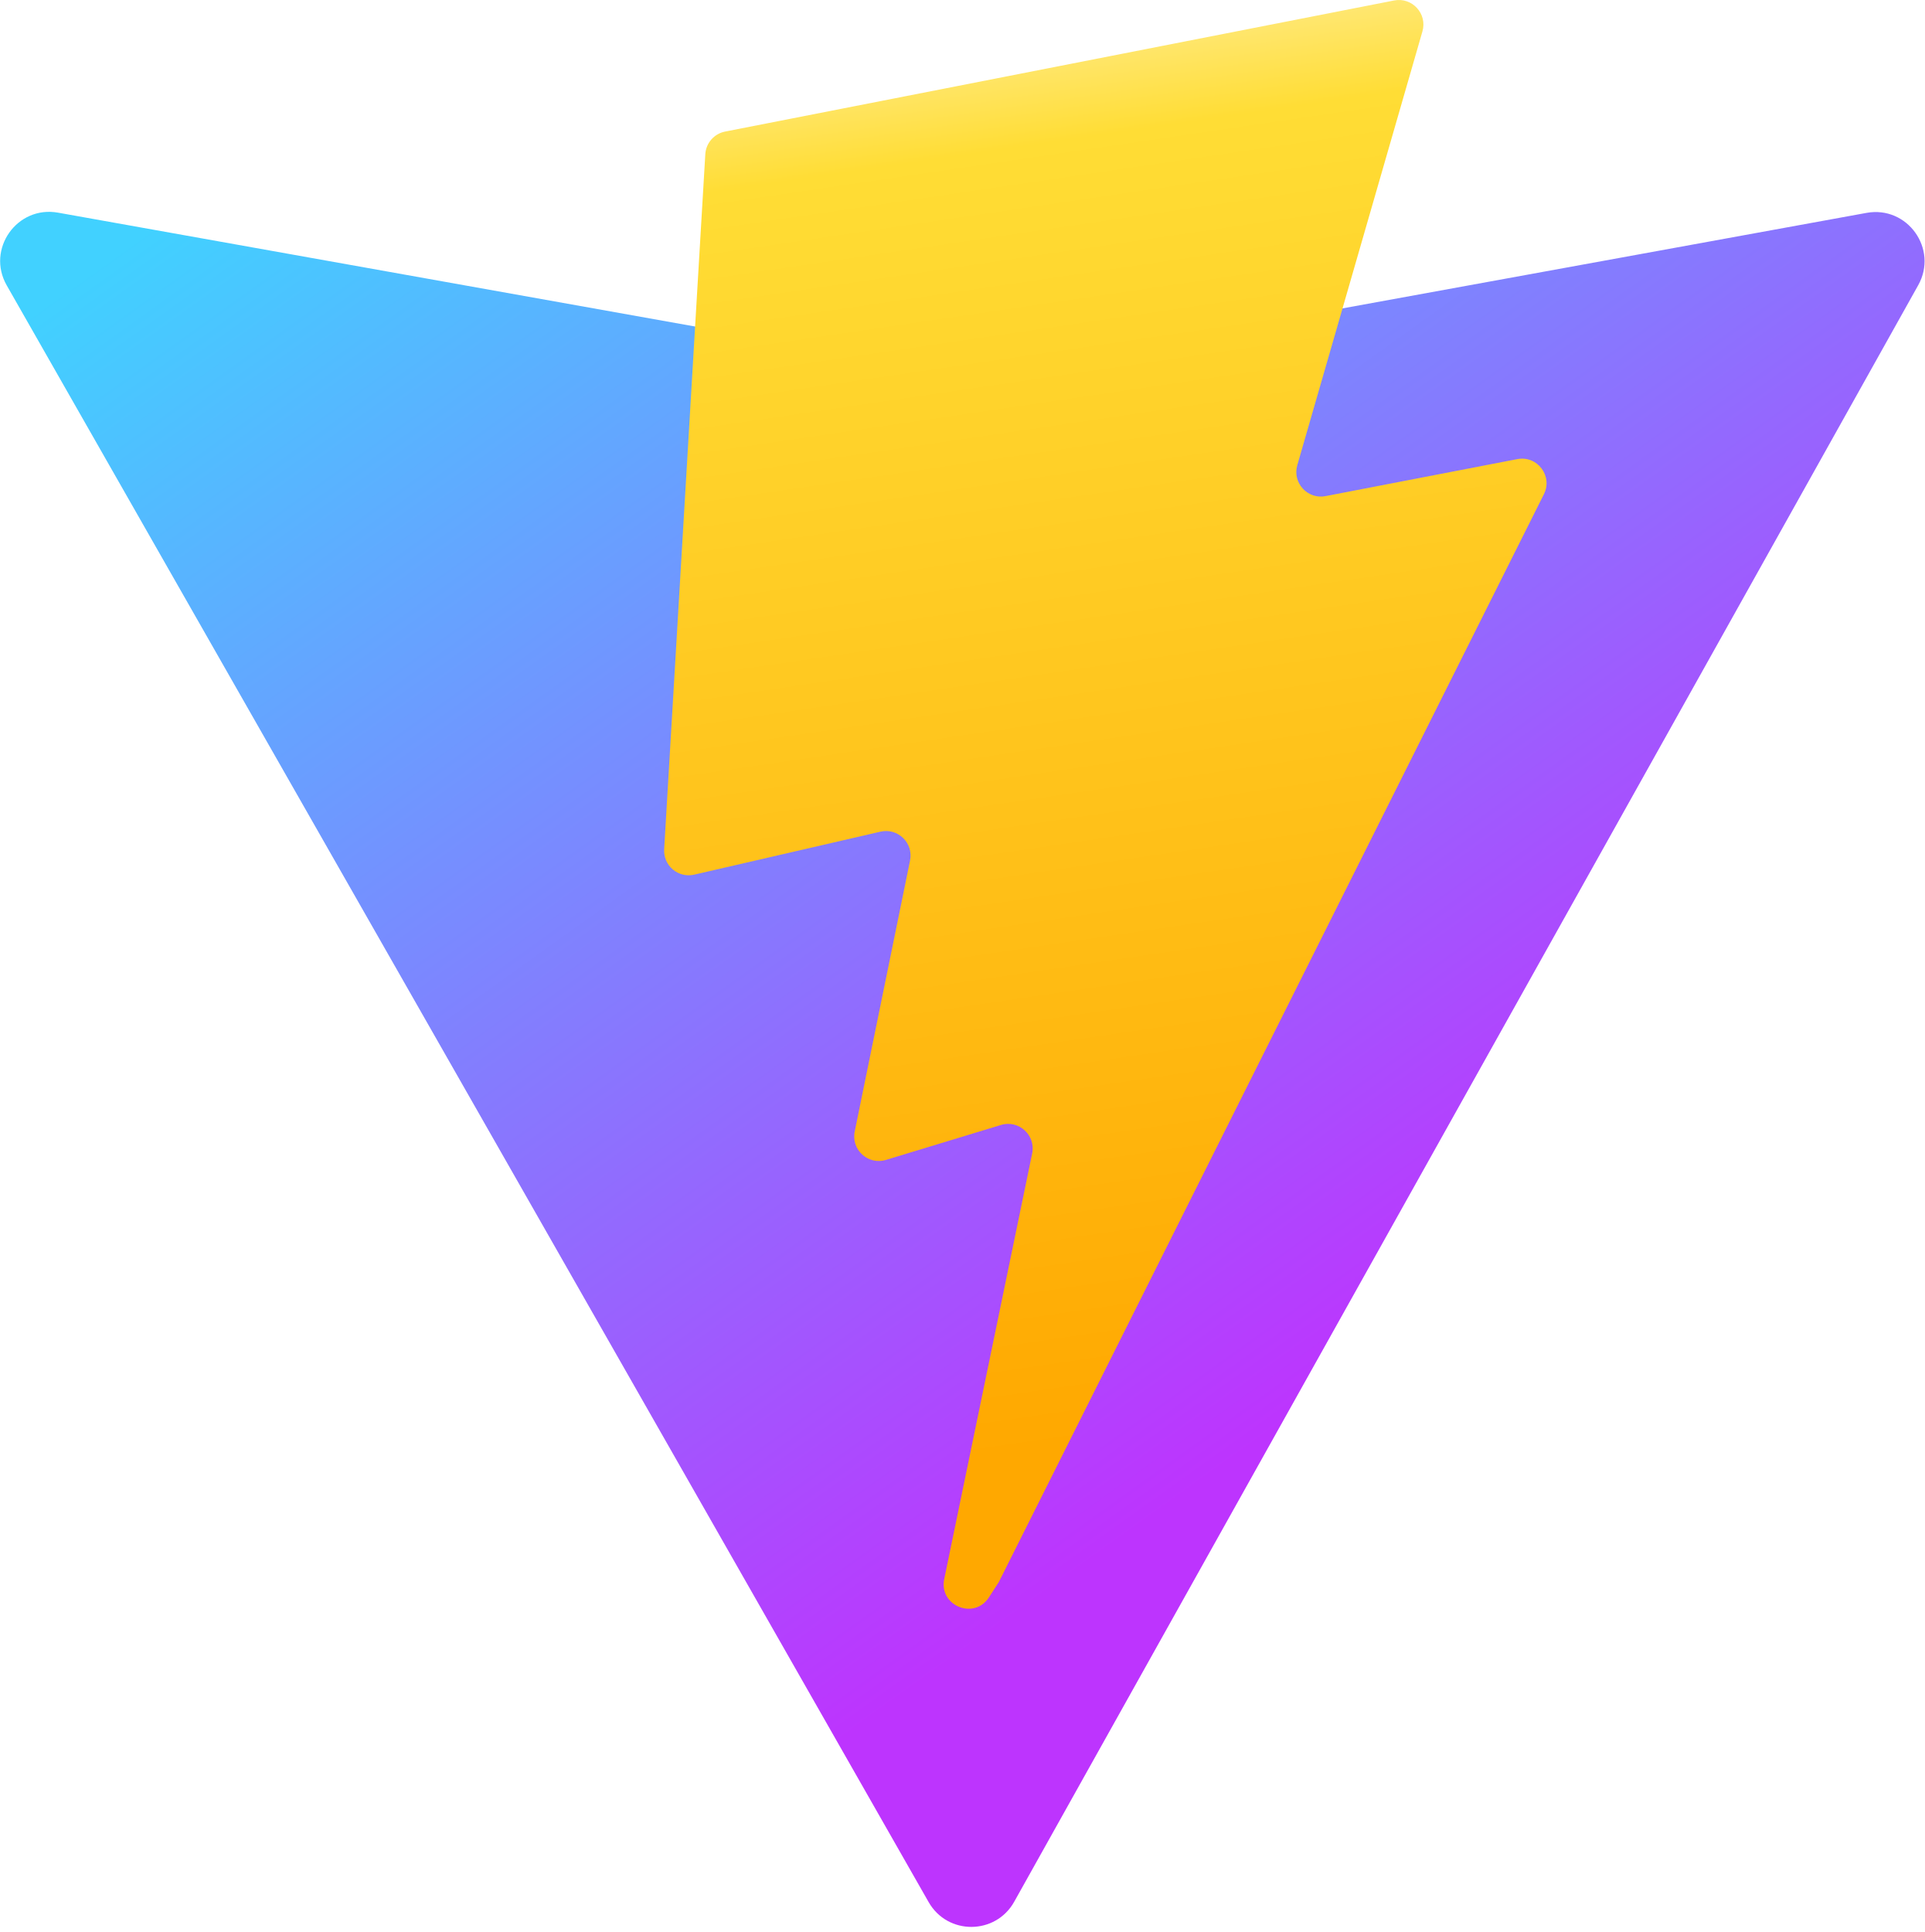
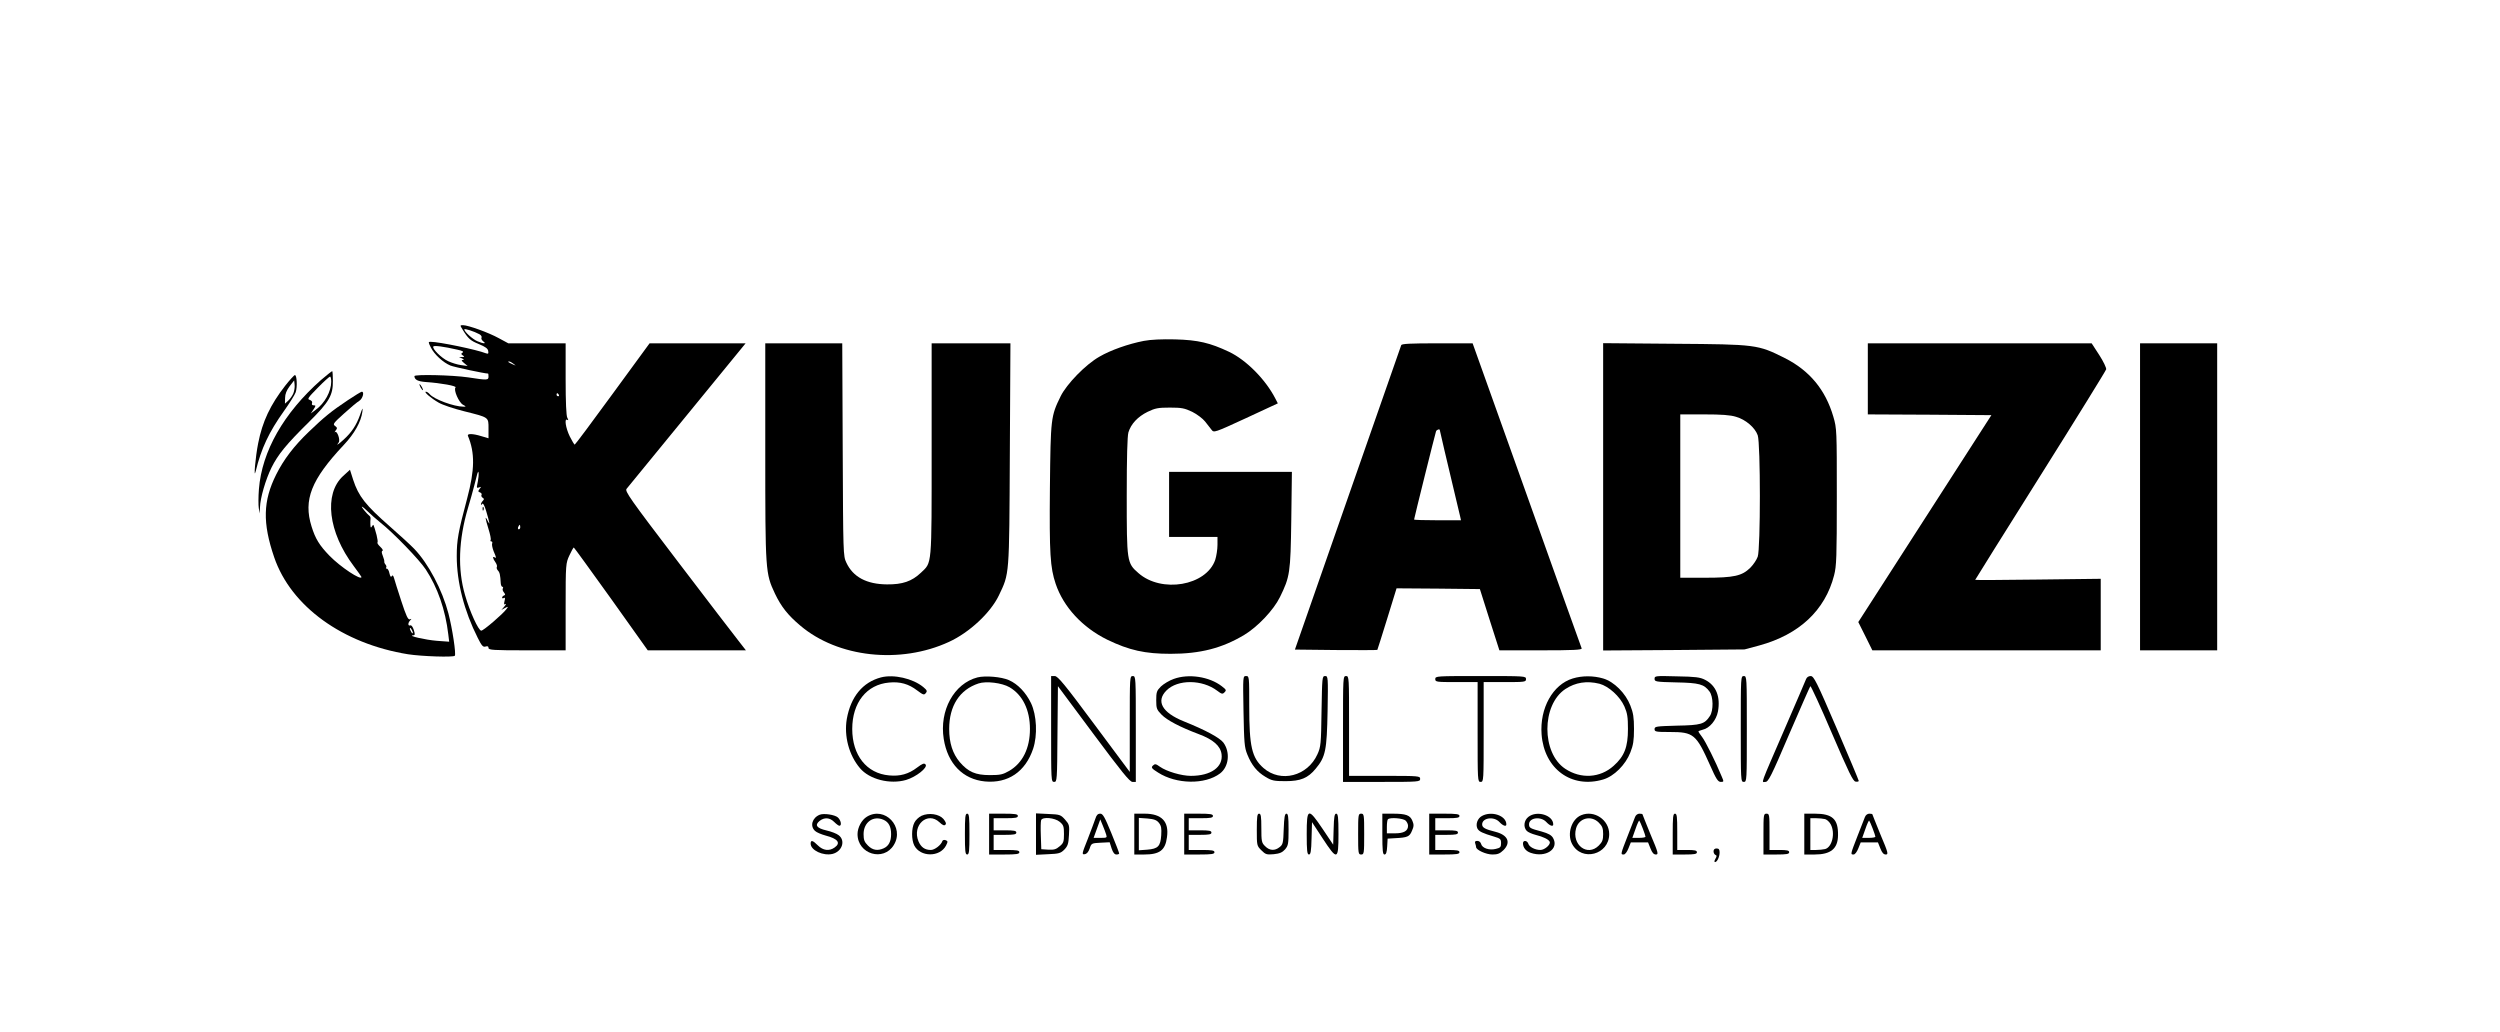
- <svg xmlns="http://www.w3.org/2000/svg" aria-hidden="true" role="img" class="iconify iconify--logos" width="31.88" height="32" preserveAspectRatio="xMidYMid meet" viewBox="0 0 256 257">
-   <defs>
-     <linearGradient id="IconifyId1813088fe1fbc01fb466" x1="-.828%" x2="57.636%" y1="7.652%" y2="78.411%">
-       <stop offset="0%" stop-color="#41D1FF" />
-       <stop offset="100%" stop-color="#BD34FE" />
-     </linearGradient>
-     <linearGradient id="IconifyId1813088fe1fbc01fb467" x1="43.376%" x2="50.316%" y1="2.242%" y2="89.03%">
-       <stop offset="0%" stop-color="#FFEA83" />
-       <stop offset="8.333%" stop-color="#FFDD35" />
-       <stop offset="100%" stop-color="#FFA800" />
-     </linearGradient>
-   </defs>
-   <path fill="url(#IconifyId1813088fe1fbc01fb466)" d="M255.153 37.938L134.897 252.976c-2.483 4.44-8.862 4.466-11.382.048L.875 37.958c-2.746-4.814 1.371-10.646 6.827-9.67l120.385 21.517a6.537 6.537 0 0 0 2.322-.004l117.867-21.483c5.438-.991 9.574 4.796 6.877 9.62Z" />
-   <path fill="url(#IconifyId1813088fe1fbc01fb467)" d="M185.432.063L96.44 17.501a3.268 3.268 0 0 0-2.634 3.014l-5.474 92.456a3.268 3.268 0 0 0 3.997 3.378l24.777-5.718c2.318-.535 4.413 1.507 3.936 3.838l-7.361 36.047c-.495 2.426 1.782 4.5 4.151 3.78l15.304-4.649c2.372-.72 4.652 1.36 4.15 3.788l-11.698 56.621c-.732 3.542 3.979 5.473 5.943 2.437l1.313-2.028l72.516-144.72c1.215-2.423-.88-5.186-3.54-4.672l-25.505 4.922c-2.396.462-4.435-1.77-3.759-4.114l16.646-57.705c.677-2.35-1.37-4.583-3.769-4.113Z" />
+ <svg xmlns="http://www.w3.org/2000/svg" version="1.0" width="1653pt" height="682pt" viewBox="0 0 1653 682" preserveAspectRatio="xMidYMid meet">
+   <g transform="translate(0,682) scale(0.1,-0.1)" fill="#000000" stroke="none">
+     <path d="M3058 4642 c38 -62 52 -74 108 -97 44 -18 60 -30 62 -46 3 -18 0 -20 -15 -15 -60 24 -310 76 -366 76 -16 0 -16 -2 2 -38 23 -46 81 -99 129 -119 25 -10 225 -53 249 -53 2 0 3 -9 3 -20 0 -24 -7 -25 -136 -5 -102 15 -354 21 -354 8 1 -24 23 -35 76 -39 101 -7 206 -26 196 -36 -15 -15 22 -99 49 -114 22 -12 22 -13 4 -13 -63 0 -196 49 -224 83 -8 9 -18 16 -25 16 -16 0 33 -43 84 -72 25 -15 100 -40 168 -57 167 -42 162 -38 162 -115 l0 -64 -47 14 c-58 18 -96 18 -89 2 47 -113 45 -225 -5 -413 -59 -221 -69 -276 -69 -383 0 -171 49 -362 139 -540 26 -52 35 -62 51 -57 14 4 20 2 20 -9 0 -14 30 -16 255 -16 l255 0 0 288 c0 283 1 288 25 340 13 28 26 52 29 52 2 0 113 -153 247 -340 l242 -340 325 0 324 0 -49 63 c-27 34 -208 270 -402 525 -318 417 -351 465 -338 480 8 9 188 230 401 490 l386 472 -318 0 -317 0 -245 -335 c-134 -184 -247 -335 -250 -335 -3 0 -18 25 -33 55 -27 56 -37 122 -16 109 8 -5 8 -1 0 14 -7 13 -11 104 -11 256 l0 236 -190 0 -189 0 -63 34 c-67 37 -203 86 -237 86 -20 0 -20 -1 -3 -28z m112 -32 c11 -6 17 -16 14 -22 -4 -6 1 -17 11 -25 24 -17 3 -17 -39 1 -31 13 -86 63 -86 78 0 8 65 -13 100 -32z m-146 -102 c33 -7 44 -13 35 -19 -12 -8 -11 -11 1 -19 13 -8 12 -10 -5 -11 l-20 0 20 -9 c14 -6 15 -9 5 -10 -11 0 -9 -6 8 -20 l24 -20 -44 6 c-23 3 -62 15 -85 26 -44 20 -107 83 -98 97 5 8 67 0 159 -21z m372 -94 c18 -14 18 -14 -6 -3 -31 14 -36 19 -24 19 6 0 19 -7 30 -16z m299 -204 c3 -5 1 -10 -4 -10 -6 0 -11 5 -11 10 0 6 2 10 4 10 3 0 8 -4 11 -10z m-531 -542 c-2 -18 -6 -43 -9 -55 -4 -18 -2 -21 12 -16 16 6 16 5 4 -10 -11 -14 -11 -18 3 -23 9 -3 13 -11 10 -16 -4 -6 0 -14 7 -19 11 -6 11 -11 1 -21 -6 -6 -12 -17 -12 -22 0 -6 4 -5 8 2 5 8 15 -8 26 -45 24 -81 28 -103 11 -68 -20 42 -18 21 5 -53 11 -35 18 -68 14 -73 -3 -5 -1 -9 5 -9 6 0 8 -6 5 -14 -3 -7 2 -30 10 -51 19 -44 19 -48 6 -40 -15 9 -12 -8 6 -33 8 -12 13 -26 9 -31 -3 -5 0 -15 7 -23 12 -12 16 -29 19 -85 1 -13 6 -23 11 -23 5 0 6 -5 3 -10 -4 -6 -1 -18 7 -27 10 -13 10 -17 1 -20 -7 -3 -13 -9 -13 -14 0 -6 5 -7 11 -3 9 5 10 -1 5 -20 -5 -21 -4 -26 6 -20 7 4 4 -3 -7 -16 l-20 -23 24 13 c22 11 23 11 10 -7 -23 -32 -152 -143 -167 -143 -18 0 -76 126 -107 235 -50 171 -43 365 19 575 14 47 33 114 42 150 9 36 18 71 20 78 7 24 11 12 8 -20z m276 -333 c0 -8 -4 -15 -10 -15 -5 0 -7 7 -4 15 4 8 8 15 10 15 2 0 4 -7 4 -15z" />
+     <path d="M3191 3454 c0 -11 3 -14 6 -6 3 7 2 16 -1 19 -3 4 -6 -2 -5 -13z" />
+     <path d="M7563 4566 c-103 -20 -219 -61 -293 -104 -92 -52 -217 -181 -257 -262 -65 -133 -66 -143 -71 -605 -4 -439 2 -527 38 -635 52 -154 177 -289 342 -370 145 -70 249 -93 418 -93 196 0 340 37 487 125 88 53 194 164 236 250 66 135 70 158 75 511 l4 317 -406 0 -406 0 0 -215 0 -215 160 0 160 0 0 -53 c0 -29 -7 -74 -15 -99 -59 -171 -355 -222 -508 -87 -76 66 -77 75 -77 512 0 256 4 392 11 418 17 56 62 104 127 136 50 24 69 28 147 28 79 0 97 -4 148 -28 32 -16 70 -45 85 -64 15 -19 34 -44 43 -55 15 -20 19 -19 227 77 l211 98 -16 31 c-65 127 -193 256 -307 310 -125 59 -204 78 -356 82 -87 2 -160 -1 -207 -10z" />
+     <path d="M5060 3835 c0 -794 1 -806 64 -940 41 -86 86 -143 167 -211 249 -212 662 -257 984 -108 135 62 274 192 329 306 71 149 69 121 73 936 l4 732 -260 0 -261 0 0 -702 c0 -785 3 -744 -71 -815 -60 -57 -122 -78 -224 -77 -135 1 -225 49 -269 144 -21 44 -21 58 -24 748 l-3 702 -254 0 -255 0 0 -715z" />
+     <path d="M9265 4538 c-3 -7 -162 -463 -354 -1013 l-349 -1000 271 -3 c148 -1 272 -1 274 1 1 2 31 95 65 206 l62 201 275 -2 276 -3 64 -202 65 -203 274 0 c215 0 273 3 270 13 -3 6 -166 463 -363 1015 l-358 1002 -234 0 c-178 0 -235 -3 -238 -12z m255 -562 c0 -3 35 -154 135 -573 l5 -23 -155 0 c-85 0 -155 2 -155 5 0 7 139 566 145 583 4 11 25 18 25 8z" />
+     <path d="M10600 3535 l0 -1016 468 3 467 4 97 26 c264 72 436 233 495 464 16 61 18 121 18 519 0 440 0 452 -23 530 -52 178 -157 305 -322 388 -178 89 -187 90 -727 94 l-473 4 0 -1016z m879 529 c63 -18 125 -71 143 -122 19 -53 19 -751 0 -803 -7 -20 -29 -53 -49 -73 -55 -54 -107 -66 -300 -66 l-163 0 0 540 0 540 158 0 c114 0 173 -4 211 -16z" />
+     <path d="M12350 4315 l0 -235 408 -2 409 -3 -440 -684 -440 -684 47 -94 46 -93 755 0 755 0 0 236 0 237 -415 -5 c-228 -3 -415 -4 -415 -2 0 2 194 312 431 689 237 377 433 694 435 703 2 9 -18 52 -46 95 l-50 77 -740 0 -740 0 0 -235z" />
+     <path d="M14150 3535 l0 -1015 255 0 255 0 0 1015 0 1015 -255 0 -255 0 0 -1015z" />
+     <path d="M2122 4307 c-246 -218 -390 -470 -410 -721 -4 -50 -4 -107 -1 -126 l6 -35 2 40 c2 64 37 183 76 263 44 88 97 153 249 303 133 132 158 175 157 271 0 33 -2 62 -4 64 -1 2 -35 -25 -75 -59z m68 -11 c0 -64 -43 -143 -103 -186 l-32 -24 18 27 c16 24 16 27 1 27 -10 0 -14 5 -11 14 4 9 -2 17 -15 22 -18 5 -12 14 53 80 40 41 77 74 81 74 5 0 8 -15 8 -34z" />
+     <path d="M1886 4270 c-98 -126 -151 -237 -179 -381 -18 -89 -32 -248 -16 -184 36 149 88 259 185 395 37 52 73 109 79 126 12 35 8 114 -5 114 -5 0 -34 -32 -64 -70z m54 -50 c-6 -15 -21 -37 -34 -49 l-22 -20 1 38 c0 26 10 50 30 77 l30 39 3 -29 c2 -15 -2 -41 -8 -56z" />
+     <path d="M2780 4260 c6 -11 13 -20 16 -20 2 0 0 9 -6 20 -6 11 -13 20 -16 20 -2 0 0 -9 6 -20z" />
+     <path d="M2300 4174 c-111 -74 -157 -112 -258 -209 -99 -95 -166 -183 -216 -283 -87 -174 -91 -319 -13 -547 111 -324 452 -571 885 -641 91 -14 298 -21 309 -10 10 9 -16 180 -42 280 -41 156 -132 329 -226 427 -24 25 -96 91 -160 147 -163 143 -208 200 -244 310 l-21 66 -46 -42 c-128 -118 -98 -371 71 -595 28 -37 51 -70 51 -72 0 -26 -139 66 -211 140 -67 69 -94 113 -119 194 -55 176 -3 309 213 539 71 75 114 153 123 219 4 32 1 28 -16 -22 -24 -67 -55 -114 -108 -162 -37 -34 -53 -43 -33 -19 13 16 -10 81 -24 69 -5 -5 -3 0 4 10 12 15 12 19 -4 31 -16 11 -10 19 60 82 42 38 87 76 101 84 22 14 35 60 16 60 -4 0 -46 -25 -92 -56z m133 -737 c17 -17 55 -50 82 -72 84 -66 259 -247 300 -310 79 -120 130 -268 149 -429 l6 -49 -82 6 c-75 6 -196 34 -157 36 14 1 14 6 5 36 -7 21 -16 33 -23 30 -17 -6 -17 17 0 34 10 10 9 11 -3 6 -12 -4 -24 21 -57 122 -23 71 -45 139 -48 152 -5 17 -10 20 -15 11 -5 -8 -10 -2 -15 19 -3 17 -11 31 -17 31 -6 0 -8 3 -5 7 4 3 2 12 -3 19 -6 6 -10 16 -9 20 1 5 -3 22 -10 39 -8 20 -9 31 -2 33 6 2 -1 14 -14 26 -14 13 -22 25 -19 29 3 3 0 25 -6 49 -22 78 -20 74 -30 58 -8 -12 -10 -10 -11 10 -1 14 0 31 1 39 1 8 -2 17 -7 20 -17 13 -56 61 -50 61 4 0 22 -15 40 -33z m297 -802 c0 -5 -5 -3 -10 5 -5 8 -10 20 -10 25 0 6 5 3 10 -5 5 -8 10 -19 10 -25z" />
+     <path d="M5825 2341 c-121 -32 -200 -128 -226 -275 -19 -113 14 -239 87 -325 62 -74 198 -109 305 -78 67 20 145 82 129 102 -9 11 -20 7 -56 -20 -56 -43 -113 -59 -185 -52 -149 13 -244 133 -244 307 0 174 95 294 244 307 72 7 129 -9 185 -52 40 -30 46 -32 57 -18 11 13 9 19 -16 40 -69 57 -196 86 -280 64z" />
+     <path d="M6463 2341 c-155 -40 -253 -219 -223 -407 26 -164 127 -267 273 -281 152 -14 267 64 318 216 30 90 24 222 -14 302 -34 70 -87 126 -146 152 -50 22 -156 31 -208 18z m212 -65 c87 -51 135 -150 135 -276 0 -127 -48 -225 -137 -277 -42 -24 -58 -28 -128 -28 -95 0 -143 21 -199 86 -47 56 -70 126 -70 219 0 153 69 260 194 301 50 17 155 4 205 -25z" />
+     <path d="M6950 2000 c0 -343 0 -350 20 -350 19 0 20 8 22 317 l3 316 235 -316 c186 -250 240 -317 258 -317 l22 0 0 350 c0 343 0 350 -20 350 -20 0 -20 -7 -20 -317 l0 -317 -236 317 c-196 264 -240 317 -260 317 l-24 0 0 -350z" />
+     <path d="M7761 2331 c-29 -10 -67 -33 -85 -50 -28 -28 -31 -38 -31 -91 0 -54 3 -62 35 -95 36 -37 121 -82 246 -129 96 -36 144 -78 151 -133 11 -85 -71 -143 -203 -143 -62 0 -160 29 -204 60 -28 20 -33 21 -47 8 -13 -13 -9 -19 34 -46 121 -78 311 -81 410 -6 58 44 69 140 22 204 -25 32 -114 81 -263 141 -143 58 -184 133 -113 204 74 74 236 73 335 -2 30 -23 36 -24 49 -10 13 13 11 17 -19 40 -82 63 -218 84 -317 48z" />
+     <path d="M8222 2118 c4 -209 6 -239 25 -286 29 -72 65 -116 121 -149 41 -25 57 -28 132 -28 99 0 148 20 199 82 66 79 74 122 79 381 4 227 3 232 -16 232 -20 0 -20 -7 -24 -232 -3 -219 -5 -236 -27 -285 -65 -145 -243 -191 -357 -91 -77 68 -94 142 -94 408 0 196 0 200 -21 200 -21 0 -21 -2 -17 -232z" />
+     <path d="M8880 2000 l0 -350 255 0 c248 0 255 1 255 20 0 19 -7 20 -235 20 l-235 0 0 330 c0 323 0 330 -20 330 -20 0 -20 -7 -20 -350z" />
+     <path d="M9490 2330 c0 -19 7 -20 140 -20 l140 0 0 -330 c0 -323 0 -330 20 -330 20 0 20 7 20 330 l0 330 140 0 c133 0 140 1 140 20 0 20 -7 20 -300 20 -293 0 -300 0 -300 -20z" />
+     <path d="M10399 2334 c-132 -40 -219 -197 -206 -370 17 -228 198 -360 407 -298 72 21 148 97 180 179 19 48 24 79 24 155 0 76 -5 107 -24 155 -32 82 -108 158 -180 179 -65 19 -139 19 -201 0z m177 -35 c60 -16 135 -83 165 -151 19 -44 23 -70 23 -148 0 -119 -23 -180 -95 -244 -89 -80 -216 -88 -320 -19 -157 104 -157 422 1 527 67 44 142 56 226 35z" />
+     <path d="M10940 2332 c0 -19 7 -21 143 -24 154 -3 184 -12 220 -60 26 -34 27 -126 3 -162 -35 -54 -58 -61 -218 -64 -138 -4 -148 -5 -148 -23 0 -17 8 -19 101 -19 157 0 174 -14 266 -220 40 -91 52 -109 70 -110 22 0 22 1 6 38 -40 97 -106 229 -128 258 -14 18 -25 35 -25 38 0 2 13 7 28 11 46 10 90 63 101 120 18 98 -12 173 -85 210 -33 17 -63 21 -186 23 -143 4 -148 3 -148 -16z" />
+     <path d="M11510 2000 c0 -343 0 -350 20 -350 20 0 20 7 20 350 0 343 0 350 -20 350 -20 0 -20 -7 -20 -350z" />
+     <path d="M11941 2328 c-5 -13 -68 -160 -141 -328 -168 -388 -154 -350 -127 -350 19 0 38 36 156 313 74 171 137 315 141 320 3 4 68 -136 142 -310 112 -260 140 -319 157 -321 12 -2 21 0 21 5 0 4 -66 162 -147 350 -132 307 -150 343 -171 343 -14 0 -26 -8 -31 -22z" />
+     <path d="M5420 1433 c-50 -20 -66 -75 -31 -107 10 -10 42 -23 71 -31 81 -21 101 -49 58 -79 -35 -25 -76 -20 -110 14 -34 34 -48 38 -48 12 0 -44 83 -83 145 -68 63 16 87 87 41 123 -13 11 -50 25 -81 32 -65 15 -80 35 -46 63 32 25 67 23 97 -7 14 -14 29 -25 34 -25 17 0 11 36 -10 55 -20 18 -93 29 -120 18z" />
+     <path d="M5732 1420 c-35 -21 -62 -72 -62 -115 0 -133 172 -184 240 -72 73 119 -60 259 -178 187z m111 -21 c33 -15 49 -45 49 -94 0 -49 -16 -79 -49 -94 -40 -18 -73 -13 -104 18 -24 24 -29 38 -29 76 0 79 65 125 133 94z" />
+     <path d="M6093 1426 c-17 -8 -39 -28 -47 -45 -20 -38 -20 -113 -1 -151 40 -78 169 -79 210 -1 13 26 13 30 -3 36 -9 3 -18 1 -21 -6 -8 -26 -51 -59 -76 -59 -40 0 -65 18 -82 57 -44 107 60 201 139 126 20 -19 31 -24 39 -16 7 7 3 18 -13 38 -29 33 -96 43 -145 21z" />
+     <path d="M6380 1305 c0 -113 2 -135 15 -135 13 0 15 22 15 135 0 113 -2 135 -15 135 -13 0 -15 -22 -15 -135z" />
+     <path d="M6540 1305 l0 -135 100 0 c82 0 100 3 100 15 0 12 -16 15 -85 15 l-85 0 0 50 0 50 75 0 c60 0 75 3 75 15 0 12 -15 15 -75 15 l-75 0 0 40 0 40 80 0 c64 0 80 3 80 15 0 12 -17 15 -95 15 l-95 0 0 -135z" />
+     <path d="M6850 1305 l0 -137 80 4 c71 3 83 6 107 30 23 24 28 38 31 97 4 64 2 70 -26 102 -29 32 -34 34 -111 37 l-81 4 0 -137z m157 81 c25 -21 28 -31 28 -81 0 -50 -3 -60 -29 -81 -23 -20 -37 -24 -75 -22 l-46 3 -3 89 c-2 49 -1 95 2 103 9 24 91 16 123 -11z" />
+     <path d="M7243 1408 c-6 -18 -29 -79 -51 -136 -39 -98 -40 -103 -20 -100 14 2 25 15 33 38 11 34 13 35 72 38 l60 3 13 -41 c9 -27 19 -40 32 -40 10 0 18 3 18 7 0 4 -23 65 -52 135 -44 107 -56 128 -73 128 -16 0 -25 -9 -32 -32z m71 -106 c7 -21 4 -22 -38 -22 l-45 0 22 61 22 61 16 -39 c9 -21 19 -48 23 -61z" />
+     <path d="M7500 1305 l0 -135 65 0 c103 0 140 28 151 114 15 104 -35 156 -148 156 l-68 0 0 -135z m163 74 c15 -19 18 -35 15 -82 -5 -73 -21 -89 -92 -95 l-56 -4 0 107 0 107 57 -4 c44 -4 61 -10 76 -29z" />
+     <path d="M7830 1305 l0 -135 100 0 c82 0 100 3 100 15 0 12 -16 15 -85 15 l-85 0 0 50 0 50 75 0 c60 0 75 3 75 15 0 12 -15 15 -75 15 l-75 0 0 40 0 40 80 0 c64 0 80 3 80 15 0 12 -17 15 -95 15 l-95 0 0 -135z" />
+     <path d="M8310 1334 c0 -104 0 -106 30 -136 28 -28 35 -30 82 -26 40 4 57 12 75 32 21 25 23 37 23 132 0 83 -3 104 -14 104 -11 0 -15 -22 -18 -101 -3 -92 -5 -103 -27 -120 -32 -26 -67 -24 -96 6 -23 22 -25 32 -25 120 0 78 -3 95 -15 95 -12 0 -15 -18 -15 -106z" />
+     <path d="M8640 1305 c0 -112 3 -135 15 -135 11 0 15 21 17 107 l3 107 70 -107 c97 -148 105 -146 105 28 0 112 -3 135 -15 135 -11 0 -15 -20 -17 -102 l-3 -103 -69 103 c-97 144 -106 141 -106 -33z" />
+     <path d="M8980 1305 c0 -128 1 -135 20 -135 19 0 20 7 20 135 0 128 -1 135 -20 135 -19 0 -20 -7 -20 -135z" />
+     <path d="M9140 1305 c0 -111 3 -135 14 -135 11 0 16 15 18 53 l3 52 50 3 c82 4 95 10 111 49 13 29 13 41 3 65 -15 38 -43 48 -130 48 l-69 0 0 -135z m154 89 c9 -8 16 -24 16 -34 0 -34 -28 -50 -86 -50 l-54 0 0 43 c0 24 3 47 7 50 13 14 101 7 117 -9z" />
+     <path d="M9450 1305 l0 -135 100 0 c82 0 100 3 100 15 0 12 -16 15 -80 15 l-80 0 0 50 0 50 75 0 c60 0 75 3 75 15 0 12 -15 15 -75 15 l-75 0 0 40 0 40 80 0 c64 0 80 3 80 15 0 12 -18 15 -100 15 l-100 0 0 -135z" />
+     <path d="M9799 1425 c-30 -16 -44 -56 -30 -84 11 -19 33 -30 111 -53 40 -12 45 -16 45 -43 0 -26 -5 -31 -35 -38 -43 -11 -90 5 -97 33 -3 12 -14 20 -25 20 -14 0 -18 -5 -14 -16 3 -9 6 -20 6 -25 0 -19 66 -49 108 -49 35 0 49 6 73 29 51 51 29 100 -53 121 -69 17 -88 28 -88 49 0 44 78 55 114 16 23 -25 46 -33 46 -16 0 58 -97 91 -161 56z" />
+     <path d="M10106 1419 c-30 -23 -35 -68 -11 -93 9 -9 35 -20 58 -26 52 -13 89 -31 94 -47 6 -18 -34 -53 -62 -53 -35 0 -74 20 -80 42 -8 22 -35 24 -35 2 0 -28 19 -52 51 -63 99 -34 189 25 148 98 -11 19 -30 30 -76 43 -76 20 -83 24 -83 48 0 44 78 54 114 15 23 -25 46 -33 46 -16 0 61 -108 94 -164 50z" />
+     <path d="M10455 1430 c-64 -26 -95 -123 -61 -189 63 -121 246 -73 246 64 0 94 -99 161 -185 125z m116 -49 c24 -24 29 -38 29 -76 0 -38 -5 -52 -29 -76 -75 -75 -180 5 -150 114 19 68 99 89 150 38z" />
+     <path d="M10811 1418 c-5 -13 -27 -70 -50 -128 -46 -119 -47 -120 -25 -120 9 0 22 17 31 40 l16 40 57 0 57 0 16 -40 c11 -28 21 -40 36 -40 18 0 16 11 -35 131 -29 72 -54 133 -54 135 0 2 -9 4 -20 4 -12 0 -24 -9 -29 -22z m51 -76 c10 -26 18 -50 18 -54 0 -5 -20 -8 -44 -8 l-43 0 21 59 c11 33 23 58 25 55 3 -3 13 -26 23 -52z" />
+     <path d="M11060 1305 l0 -135 80 0 c64 0 80 3 80 15 0 12 -14 15 -65 15 l-65 0 0 120 c0 100 -2 120 -15 120 -13 0 -15 -22 -15 -135z" />
+     <path d="M11660 1305 l0 -135 85 0 c69 0 85 3 85 15 0 12 -14 15 -65 15 l-65 0 0 120 c0 113 -1 120 -20 120 -19 0 -20 -7 -20 -135z" />
+     <path d="M11930 1305 l0 -135 68 0 c107 0 154 38 155 127 2 107 -37 143 -153 143 l-70 0 0 -135z m138 99 c12 -4 29 -19 37 -35 31 -58 9 -150 -37 -163 -13 -3 -40 -6 -60 -6 l-38 0 0 105 0 105 38 0 c20 0 47 -3 60 -6z" />
+     <path d="M12331 1418 c-5 -13 -27 -70 -50 -128 -46 -119 -47 -120 -25 -120 9 0 22 17 31 40 l16 40 57 0 57 0 16 -40 c11 -28 21 -40 36 -40 18 0 16 11 -35 131 -29 72 -54 133 -54 135 0 2 -9 4 -20 4 -12 0 -24 -9 -29 -22z m51 -76 c10 -26 18 -50 18 -54 0 -5 -20 -8 -44 -8 l-43 0 21 59 c11 33 23 58 25 55 3 -3 13 -26 23 -52z" />
+     <path d="M11330 1191 c0 -11 6 -21 13 -24 9 -3 9 -9 -1 -26 -7 -12 -8 -21 -2 -21 14 0 30 35 30 64 0 19 -5 26 -20 26 -13 0 -20 -7 -20 -19z" />
+   </g>
</svg>
